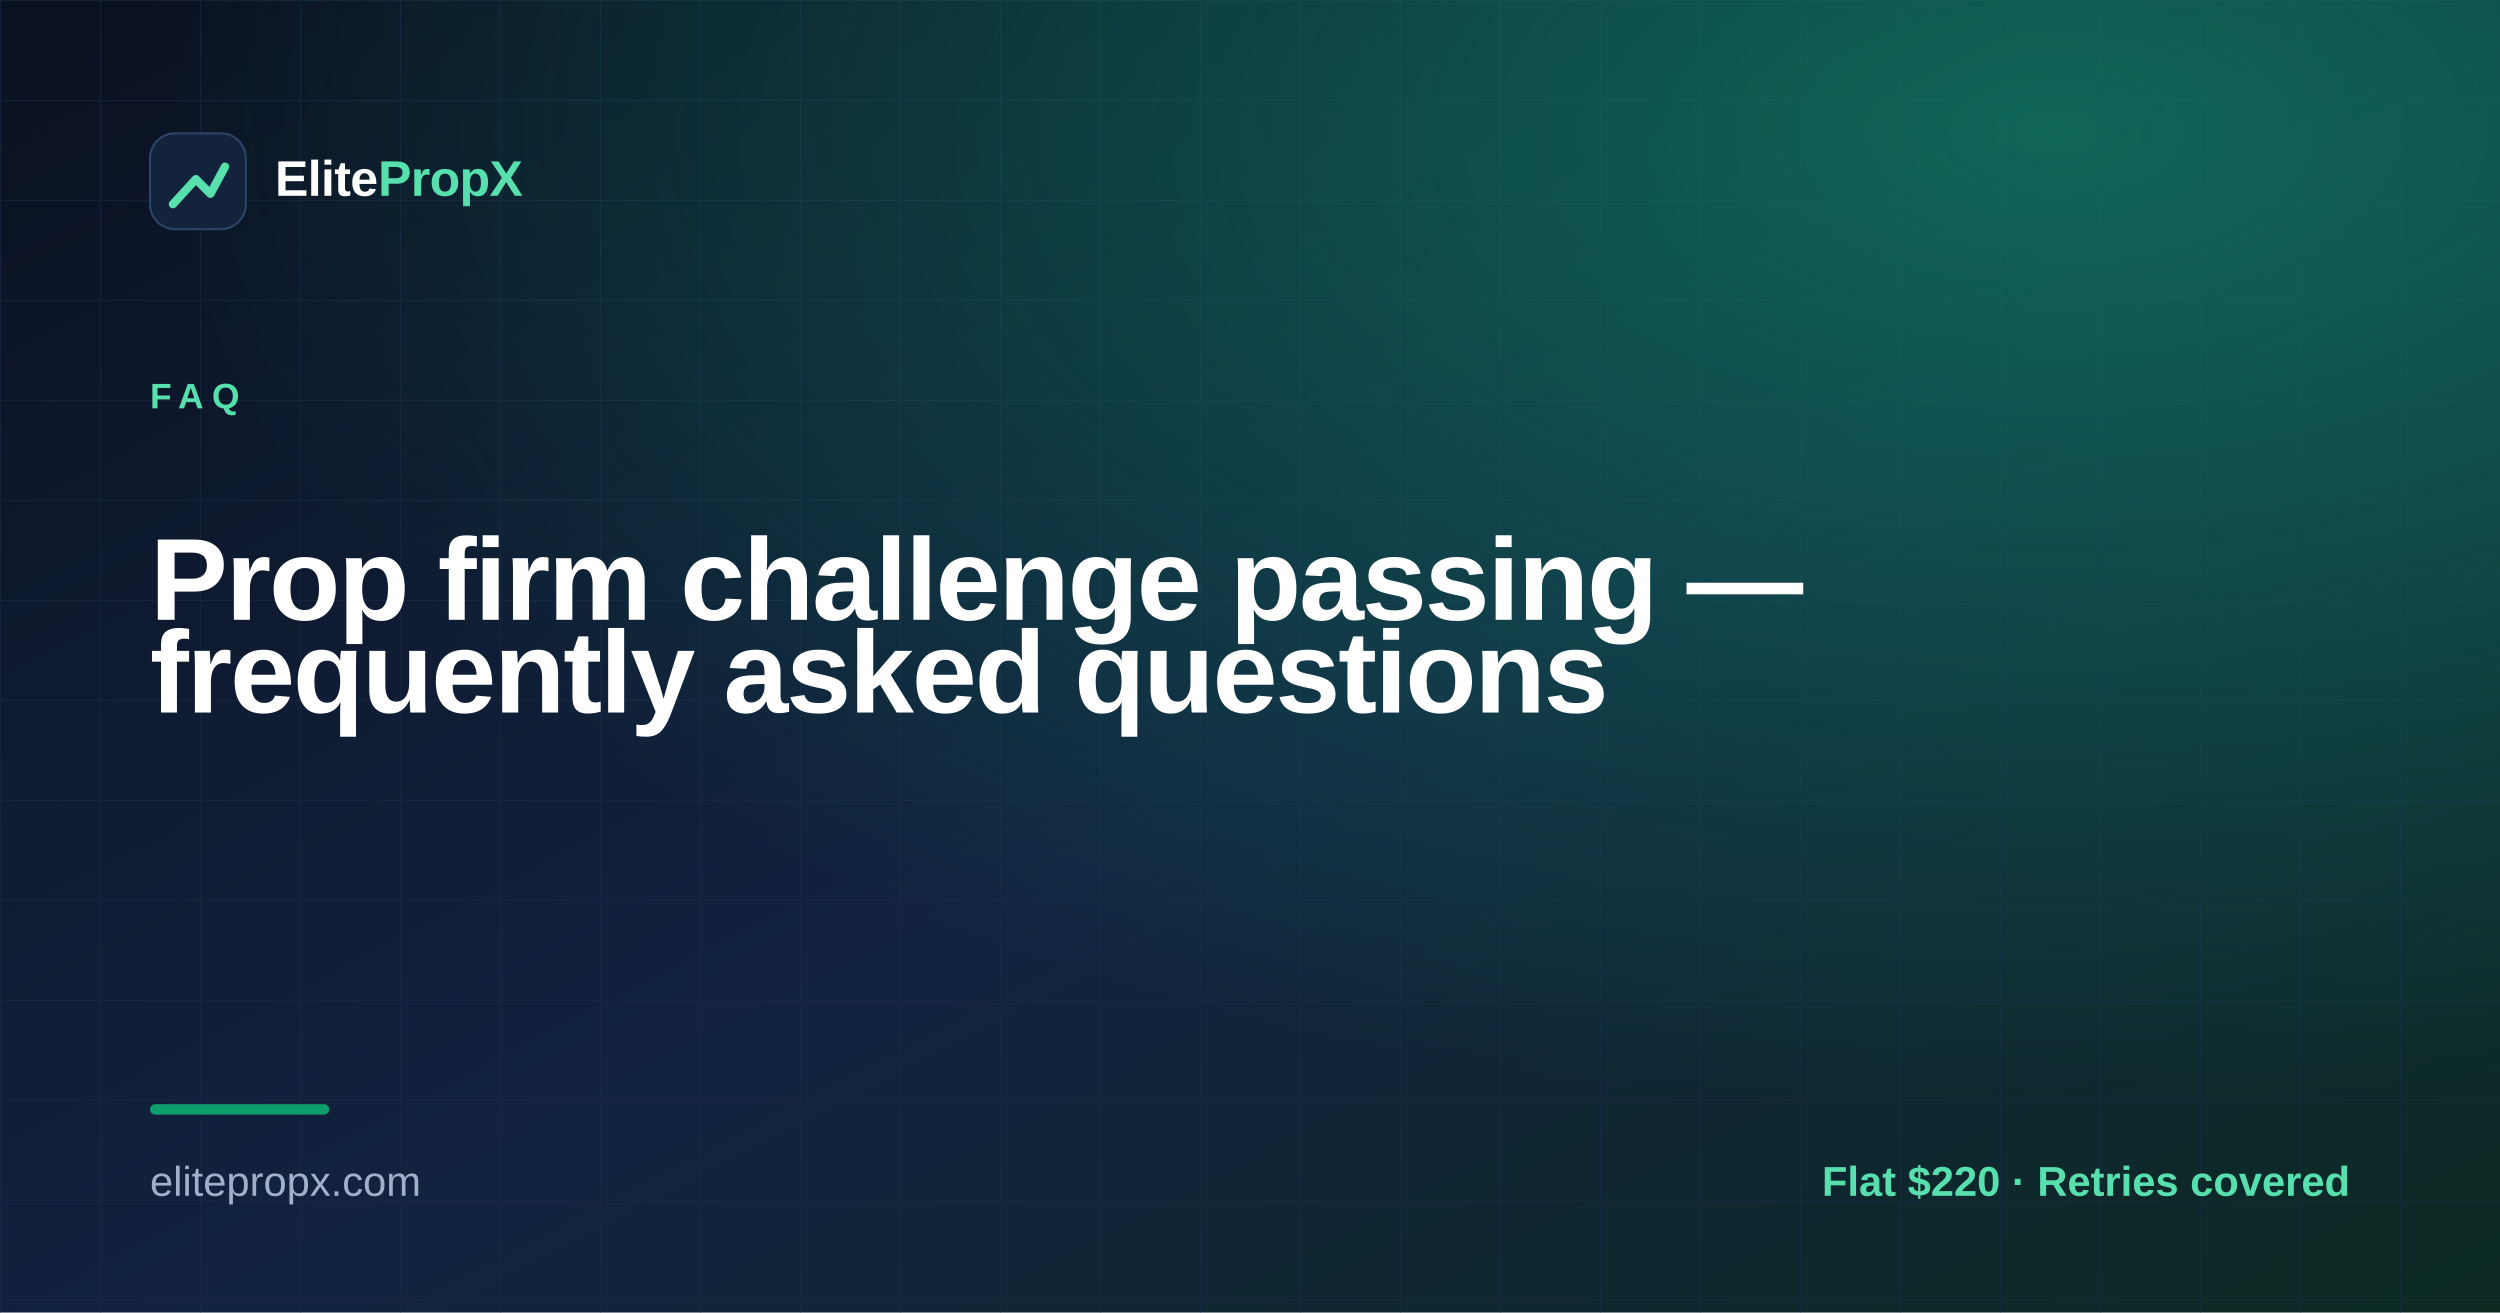
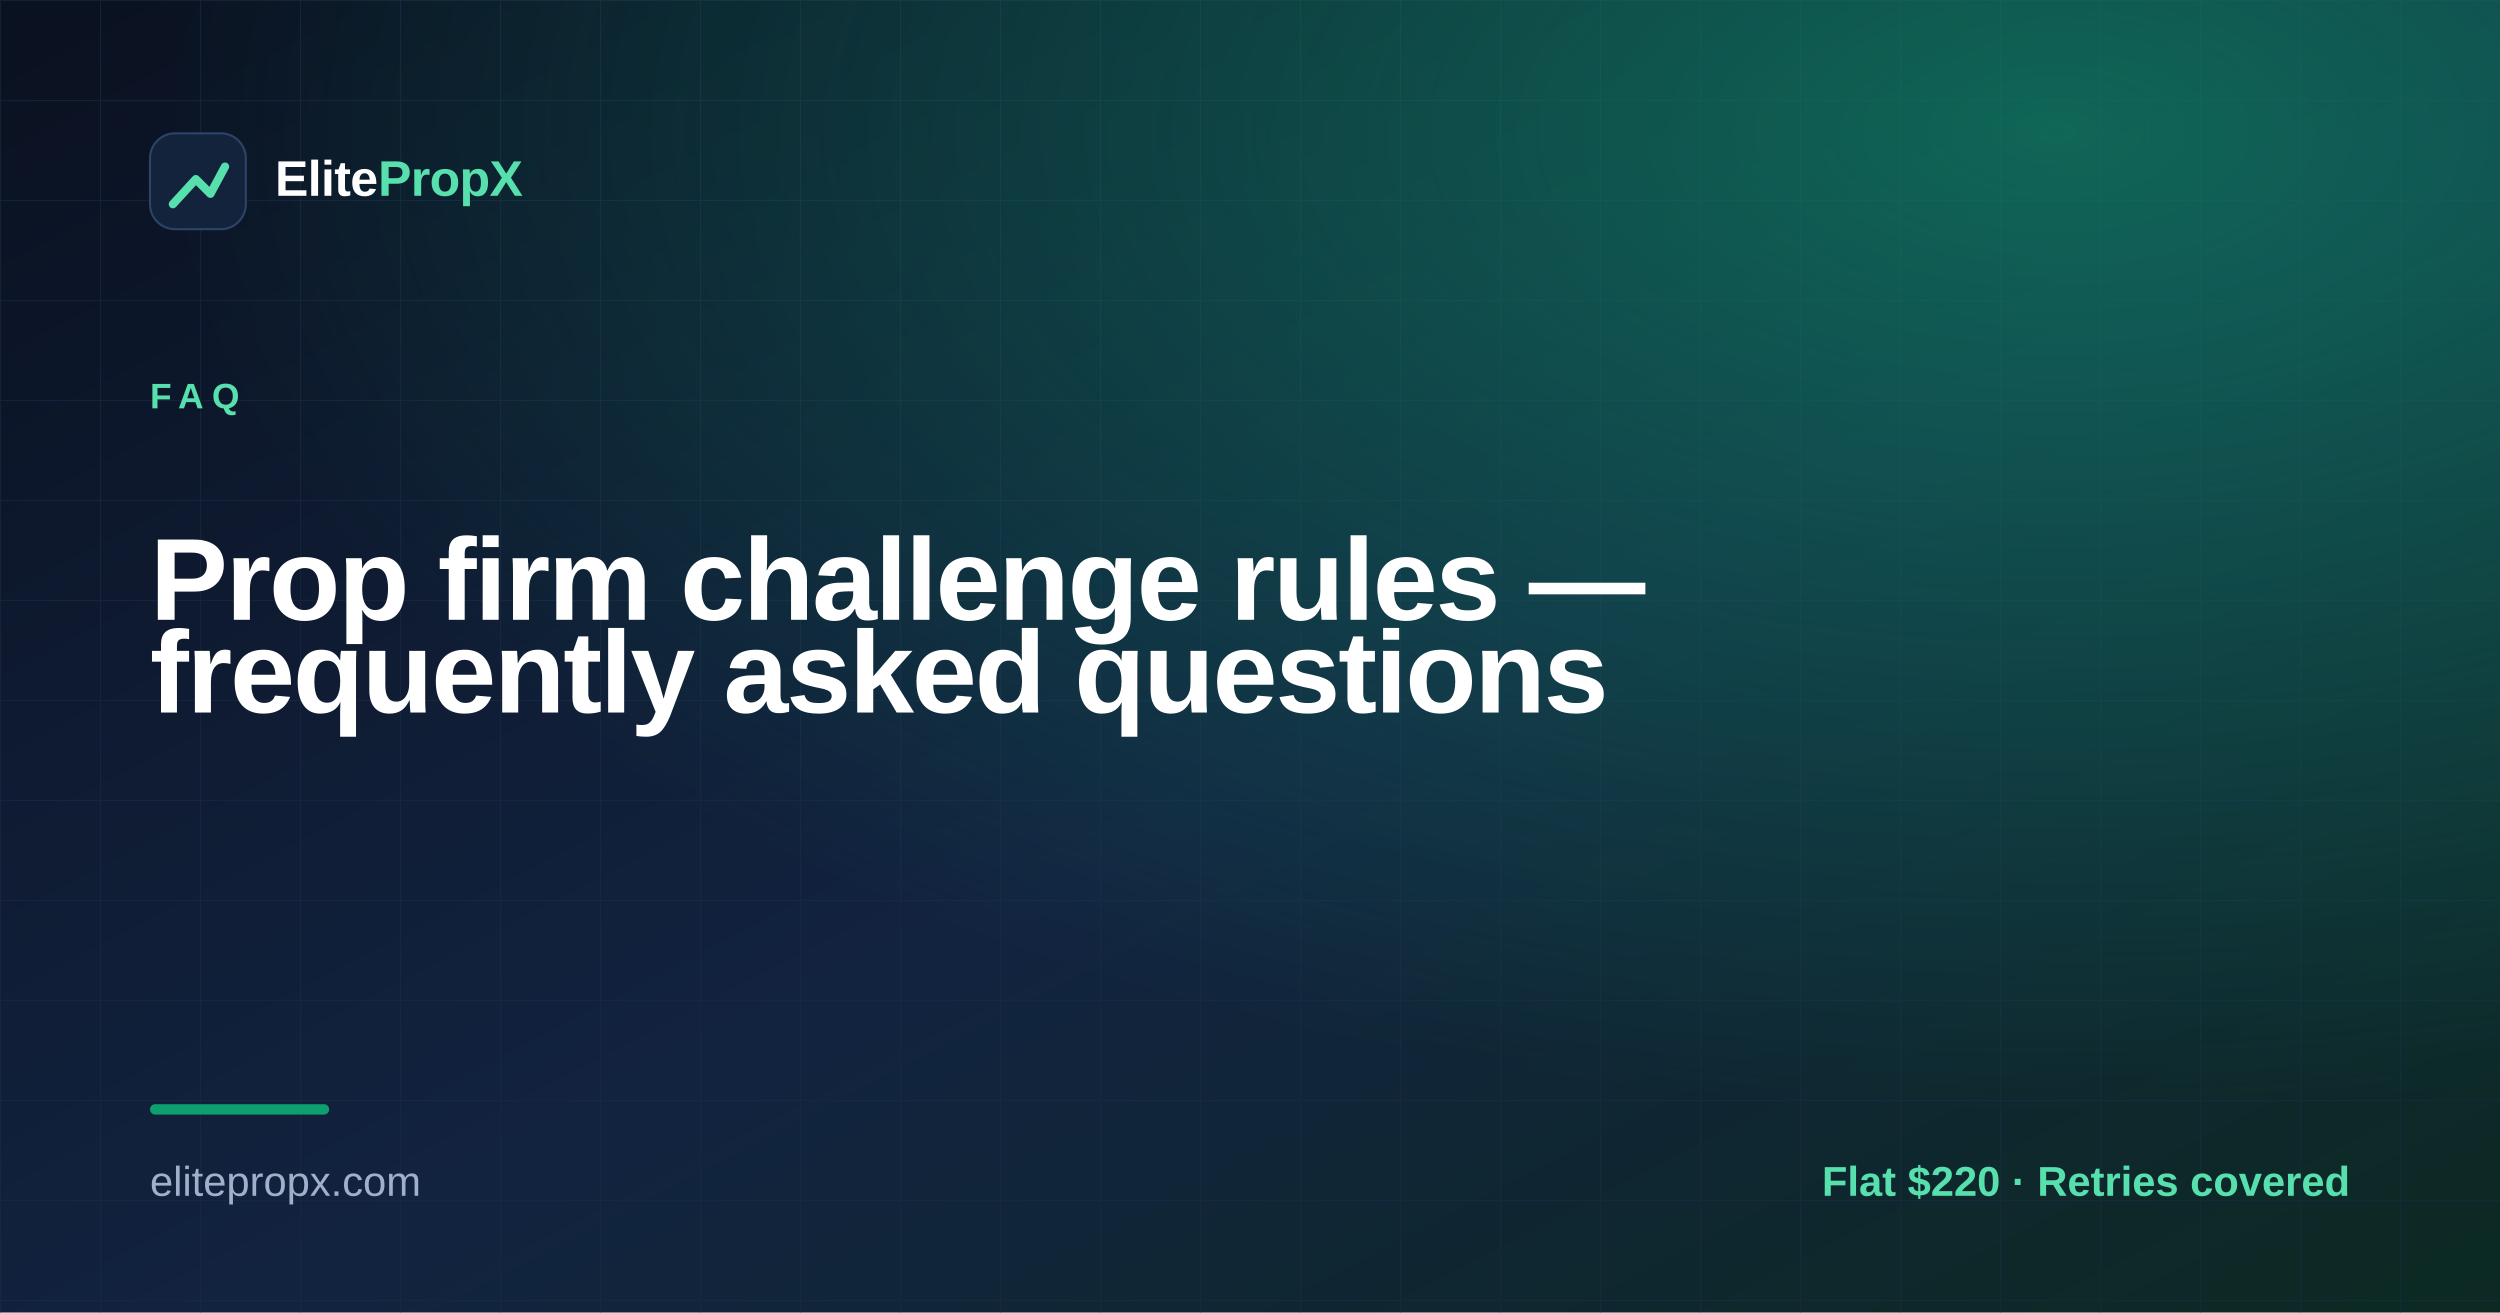
- <svg xmlns="http://www.w3.org/2000/svg" width="1200" height="630" viewBox="0 0 1200 630" role="img" aria-label="Prop firm challenge passing — frequently asked questions" font-family="Arial, Helvetica, 'Segoe UI', sans-serif">
+ <svg xmlns="http://www.w3.org/2000/svg" width="1200" height="630" viewBox="0 0 1200 630" role="img" aria-label="Prop firm challenge rules — frequently asked questions" font-family="Arial, Helvetica, 'Segoe UI', sans-serif">
  <defs>
    <linearGradient id="bg" x1="0" y1="0" x2="1" y2="1">
      <stop offset="0" stop-color="#0a1120" />
      <stop offset="0.55" stop-color="#122340" />
      <stop offset="1" stop-color="#0c2a22" />
    </linearGradient>
    <radialGradient id="glow" cx="0.82" cy="0.1" r="0.75">
      <stop offset="0" stop-color="#0e9f6e" stop-opacity="0.55" />
      <stop offset="1" stop-color="#0e9f6e" stop-opacity="0" />
    </radialGradient>
    <pattern id="ogg" width="48" height="48" patternUnits="userSpaceOnUse">
      <path d="M 48 0 L 0 0 0 48" fill="none" stroke="#1b2c47" stroke-width="1" />
    </pattern>
  </defs>
  <rect width="1200" height="630" fill="url(#bg)" />
  <rect width="1200" height="630" fill="url(#ogg)" opacity="0.55" />
  <rect width="1200" height="630" fill="url(#glow)" />
  <g transform="translate(72,64)">
    <rect width="46" height="46" rx="12" fill="#13233c" stroke="#2b4467" />
    <path d="M11 34 L22 22 L29 29 L36 16" fill="none" stroke="#57e0ae" stroke-width="4" stroke-linecap="round" stroke-linejoin="round" />
  </g>
  <text x="132" y="94" font-family="Arial, Helvetica, 'Segoe UI', sans-serif" font-size="24" font-weight="800" fill="#ffffff" letter-spacing="-0.3">Elite<tspan fill="#57e0ae">PropX</tspan>
  </text>
  <text x="72" y="196" font-family="Arial, Helvetica, 'Segoe UI', sans-serif" font-size="17" font-weight="800" fill="#57e0ae" letter-spacing="4">FAQ</text>
-   <text x="72" y="297.52" font-family="Arial, Helvetica, 'Segoe UI', sans-serif" font-size="56" font-weight="800" fill="#ffffff" letter-spacing="-1">Prop firm challenge passing —</text>
+   <text x="72" y="297.52" font-family="Arial, Helvetica, 'Segoe UI', sans-serif" font-size="56" font-weight="800" fill="#ffffff" letter-spacing="-1">Prop firm challenge rules —</text>
  <text x="72" y="342" font-family="Arial, Helvetica, 'Segoe UI', sans-serif" font-size="56" font-weight="800" fill="#ffffff" letter-spacing="-1">frequently asked questions</text>
  <rect x="72" y="530" width="86" height="5" rx="2.5" fill="#0e9f6e" />
  <text x="72" y="574" font-family="Arial, Helvetica, 'Segoe UI', sans-serif" font-size="20" fill="#9fb0c9">elitepropx.com</text>
  <text x="1128" y="574" font-family="Arial, Helvetica, 'Segoe UI', sans-serif" font-size="20" font-weight="700" fill="#57e0ae" text-anchor="end">Flat $220 · Retries covered</text>
</svg>
